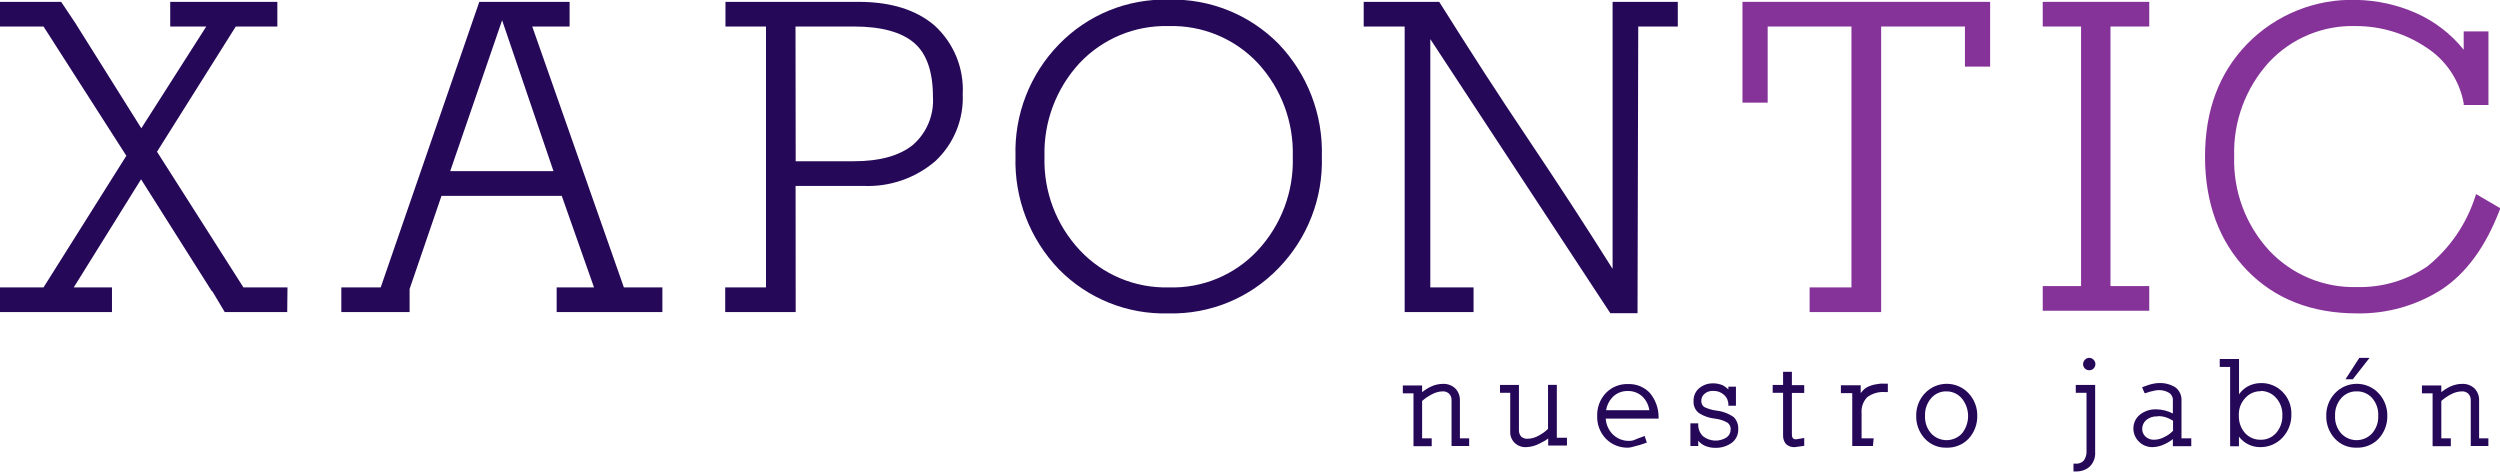
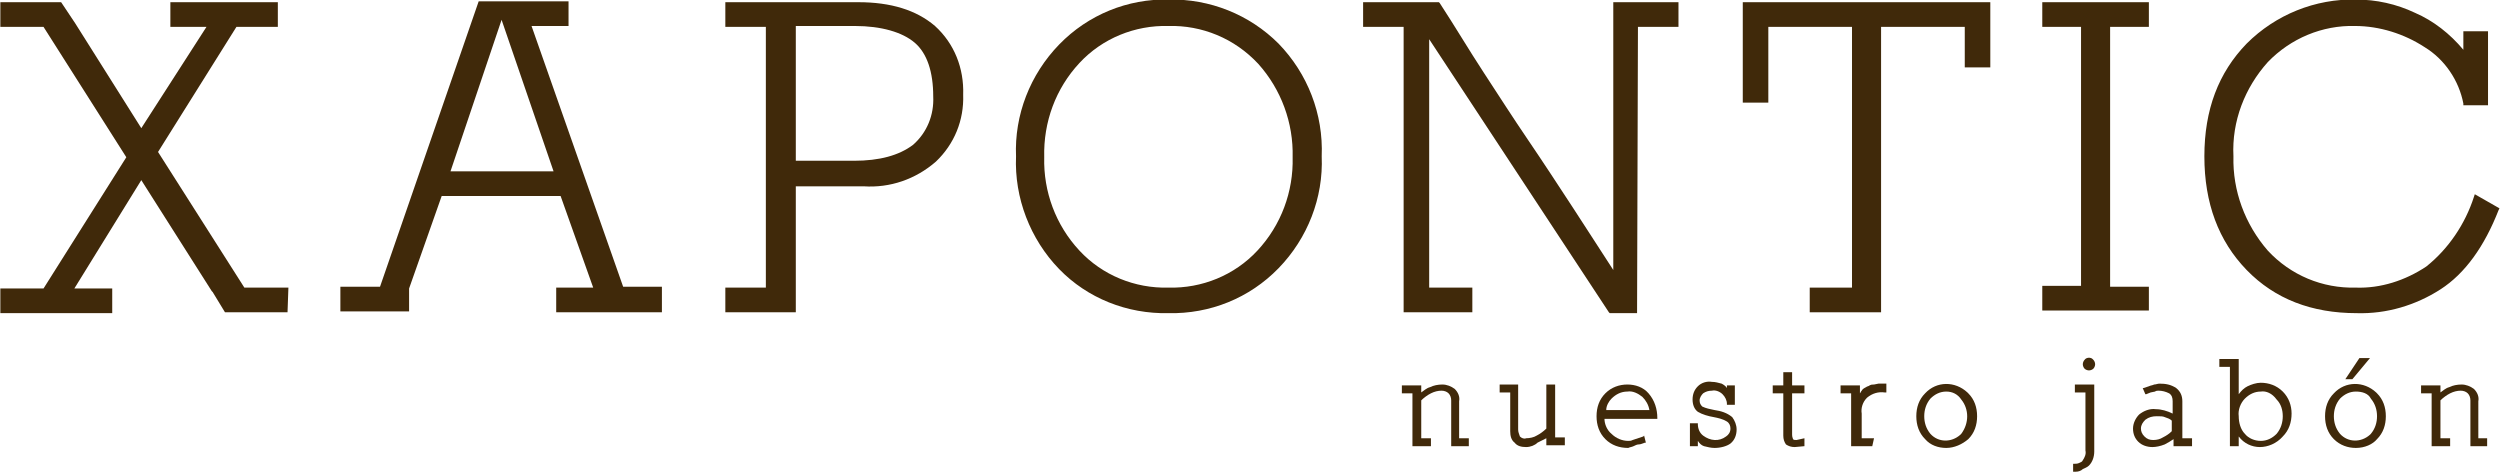
- <svg xmlns="http://www.w3.org/2000/svg" viewBox="0 0 283.75 53.51">
+ <svg xmlns="http://www.w3.org/2000/svg" version="1.1" id="Layer_1" x="0px" y="0px" viewBox="0 0 283.8 53.5" style="enable-background:new 0 0 283.8 53.5;" xml:space="preserve">
+   <style type="text/css">
+ 	.st0{fill:#40290A;}
+ </style>
  <g transform="translate(-18.06 -16.25)">
-     <path d="m50.66 51.67h-7.09l-1.38-2.31-.12-.11-8-12.65-7.64 12.27h4.34v2.8h-12.71v-2.8h4.94l9.4-14.94-9.4-14.67h-4.94v-2.8h6.94l1.61 2.41 7.49 11.94 7.37-11.55h-4.09v-2.8h12.16v2.8h-4.72l-8.94 14.21 9.81 15.4h5z" fill="#260859" />
-     <path d="m93.24 51.67h-12v-2.8h4.24l-3.66-10.39h-13.65l-3.62 10.57v2.62h-7.75v-2.8h4.47l11.19-32.41h10.25v2.8h-4.24l10.4 29.61h4.37zm-24.08-16h11.72l-5.83-17.12z" fill="#260859" />
-     <path d="m108.37 51.67h-8v-2.8h4.63v-29.61h-4.6v-2.8h15.12c3.66 0 6.57.91 8.65 2.72a9.83 9.83 0 0 1 3.16 7.75 9.83 9.83 0 0 1 -3.1 7.6 11.75 11.75 0 0 1 -8.2 2.82h-7.67zm0-17.12h6.63c2.9 0 5.13-.62 6.65-1.83a6.67 6.67 0 0 0 2.3-5.48c0-2.84-.71-4.89-2.11-6.1-1.44-1.25-3.75-1.88-6.84-1.88h-6.65z" fill="#260859" />
-     <path d="m150.7 51.82a16.76 16.76 0 0 1 -12.45-5 17.68 17.68 0 0 1 -4.93-12.82 17.39 17.39 0 0 1 4.93-12.71 16.69 16.69 0 0 1 12.45-5.08 16.89 16.89 0 0 1 12.46 5 17.69 17.69 0 0 1 4.93 12.79 17.39 17.39 0 0 1 -4.93 12.7 16.73 16.73 0 0 1 -12.46 5.12zm0-32.61a13.39 13.39 0 0 0 -10.09 4.18 15 15 0 0 0 -4 10.65 14.86 14.86 0 0 0 4 10.6 13.36 13.36 0 0 0 10.09 4.23 13.21 13.21 0 0 0 10.09-4.18 14.89 14.89 0 0 0 4-10.65 15 15 0 0 0 -3.94-10.6 13.35 13.35 0 0 0 -10.15-4.23z" fill="#260859" />
-     <path d="m203.92 51.8h-3.09l-.07-.11-20.36-31v28.18h4.91v2.8h-7.82v-32.41h-4.65v-2.8h8.57l.07.11c1.66 2.64 3.34 5.28 5 7.85s3.34 5.1 5 7.58 3.42 5.13 5.06 7.65 3.07 4.77 4.55 7.12v-30.31h7.4v2.8h-4.49z" fill="#260859" />
-     <path d="m231.57 51.67h-8.12v-2.8h4.75v-29.61h-9.51v8.64h-2.86v-11.44h28.11v7.35h-2.86v-4.55h-9.51z" fill="#863399" />
-     <path d="m285.57 51.82c-5.13 0-9.32-1.64-12.46-4.88s-4.78-7.61-4.78-12.9 1.61-9.53 4.78-12.8a16.6 16.6 0 0 1 12.41-5 17.56 17.56 0 0 1 6.71 1.47 14.53 14.53 0 0 1 5.46 4.18v-2.08h2.81v8.36h-2.81v-.2a9.6 9.6 0 0 0 -4.35-6.4 14.26 14.26 0 0 0 -7.88-2.36 12.92 12.92 0 0 0 -9.89 4.12 15.18 15.18 0 0 0 -3.93 10.67 15.08 15.08 0 0 0 3.94 10.65 13.15 13.15 0 0 0 10 4.18 13.57 13.57 0 0 0 8-2.36 16.69 16.69 0 0 0 5.42-7.91l.1-.28 2.75 1.61-.08.2c-1.58 4.14-3.78 7.16-6.56 9a17.3 17.3 0 0 1 -9.64 2.73z" fill="#863399" />
-     <g fill="#260859">
-       <path d="m184.81 66.87h-2v-5.15a1 1 0 0 0 -.26-.77 1 1 0 0 0 -.75-.28 2.66 2.66 0 0 0 -1.21.33 5.23 5.23 0 0 0 -1.12.76v4.24h1.09v.89h-2.07v-6h-1.21v-.89h2.19v.76a5.06 5.06 0 0 1 1-.63 3.2 3.2 0 0 1 1.39-.31 1.92 1.92 0 0 1 1.36.5 1.86 1.86 0 0 1 .54 1.37v4.31h1.05z" />
-       <path d="m191.3 67a1.75 1.75 0 0 1 -1.32-.48 1.69 1.69 0 0 1 -.51-1.31v-4.38h-1.16v-.89h2.15v5.11a1.06 1.06 0 0 0 .25.75 1 1 0 0 0 .72.25 2.61 2.61 0 0 0 1.24-.34 4.79 4.79 0 0 0 1.09-.78v-5h1v6h1.15v.89h-2.13v-.8l-.35.24q-.28.16-.63.33a3.38 3.38 0 0 1 -1.5.41z" />
-       <path d="m202.89 67.06a3.41 3.41 0 0 1 -2.55-1 3.57 3.57 0 0 1 -1-2.61 3.64 3.64 0 0 1 1-2.61 3.36 3.36 0 0 1 2.53-1 3.23 3.23 0 0 1 2.44 1 4.26 4.26 0 0 1 1 2.79v.13h-6a2.81 2.81 0 0 0 .75 1.74 2.58 2.58 0 0 0 1.94.79 1.73 1.73 0 0 0 .47-.07l.53-.22.61-.22.12-.05.25.78h-.11c-.27.11-.51.19-.71.25s-.43.12-.65.17a2.47 2.47 0 0 1 -.62.13zm-2.54-4.25h4.91a2.73 2.73 0 0 0 -.77-1.54 2.37 2.37 0 0 0 -1.7-.64 2.32 2.32 0 0 0 -1.79.79 2.77 2.77 0 0 0 -.65 1.39z" />
-       <path d="m212.74 67.08a2.91 2.91 0 0 1 -1.19-.24 2.08 2.08 0 0 1 -.74-.57v.6h-.89v-2.57h.89v.13a1.78 1.78 0 0 0 .55 1.34 2.32 2.32 0 0 0 2.65.14 1.1 1.1 0 0 0 .48-.89.89.89 0 0 0 -.35-.79 3.72 3.72 0 0 0 -1.47-.47 4.12 4.12 0 0 1 -1.79-.63 1.59 1.59 0 0 1 -.6-1.37 1.81 1.81 0 0 1 .65-1.46 2.38 2.38 0 0 1 1.58-.54 2.67 2.67 0 0 1 1.08.22 2.57 2.57 0 0 1 .64.47v-.31h.86v2.16h-.86v-.13a1.45 1.45 0 0 0 -.5-1.11 1.7 1.7 0 0 0 -1.21-.44 1.37 1.37 0 0 0 -1 .33 1 1 0 0 0 -.36.78.81.81 0 0 0 .32.71 4.49 4.49 0 0 0 1.37.41 4.23 4.23 0 0 1 2 .75 1.83 1.83 0 0 1 .5 1.35 1.85 1.85 0 0 1 -.72 1.55 3.08 3.08 0 0 1 -1.89.58z" />
-       <path d="m221.77 67a1.34 1.34 0 0 1 -1-.35 1.45 1.45 0 0 1 -.33-1v-4.82h-1.18v-.89h1.18v-1.49h1v1.51h1.4v.89h-1.4v4.65c0 .3.06.43.11.48a.47.47 0 0 0 .38.13l.91-.15v.89z" />
-       <path d="m230.64 66.87h-2.35v-6h-1.29v-.89h2.25v.89c.06-.08.13-.17.22-.27a1.72 1.72 0 0 1 .48-.39 3.05 3.05 0 0 1 .44-.19 3.34 3.34 0 0 1 .52-.14l.53-.08a2.93 2.93 0 0 1 .51 0h.38v.95h-.33a3 3 0 0 0 -2 .57 2.33 2.33 0 0 0 -.65 1.83v2.85h1.37z" />
-       <path d="m239 67.06a3.21 3.21 0 0 1 -2.45-1 3.69 3.69 0 0 1 -1-2.6 3.63 3.63 0 0 1 1-2.59 3.4 3.4 0 0 1 4.93 0 3.66 3.66 0 0 1 1 2.59 3.72 3.72 0 0 1 -1 2.6 3.3 3.3 0 0 1 -2.48 1zm0-6.39a2.21 2.21 0 0 0 -1.75.77 2.88 2.88 0 0 0 -.7 2 2.83 2.83 0 0 0 .69 2 2.39 2.39 0 0 0 3.51 0 3.16 3.16 0 0 0 0-3.94 2.27 2.27 0 0 0 -1.75-.83z" />
-       <path d="m253.69 69.76h-.29v-.89h.14a1.28 1.28 0 0 0 .61-.07.92.92 0 0 0 .41-.27 1.69 1.69 0 0 0 .32-1.14v-6.56h-1.22v-.89h2.2v7.63a2.1 2.1 0 0 1 -.6 1.62 2 2 0 0 1 -.74.44 2.37 2.37 0 0 1 -.83.13zm1.48-11.49a.65.65 0 0 1 -.48-.2.69.69 0 0 1 -.2-.48.7.7 0 0 1 .2-.5.67.67 0 0 1 1 0 .69.69 0 0 1 .2.48.72.72 0 0 1 -.2.5.66.66 0 0 1 -.52.2z" />
-       <path d="m262.4 67a2.14 2.14 0 0 1 -1.57-.62 2.08 2.08 0 0 1 -.63-1.48 2 2 0 0 1 .72-1.57 2.84 2.84 0 0 1 1.9-.62 4.27 4.27 0 0 1 1.86.47v-1.4a1 1 0 0 0 -.42-.94 2.16 2.16 0 0 0 -1.23-.31 1.85 1.85 0 0 0 -.44.06l-.48.11-.53.17h-.11l-.28-.66.12-.05.58-.21a4.45 4.45 0 0 1 .58-.15 2.44 2.44 0 0 1 .59-.07 3.26 3.26 0 0 1 1.92.49 1.79 1.79 0 0 1 .68 1.53v4.25h1.11v.89h-2.09v-.8a4.34 4.34 0 0 1 -1 .6 3.24 3.24 0 0 1 -1.28.31zm.55-3.49a1.85 1.85 0 0 0 -1.3.42 1.33 1.33 0 0 0 -.45 1 1.16 1.16 0 0 0 .36.86 1.35 1.35 0 0 0 1 .37 2.49 2.49 0 0 0 1.14-.3 3.27 3.27 0 0 0 1-.72v-1.14a4.09 4.09 0 0 0 -.79-.38 3.09 3.09 0 0 0 -.91-.14z" />
-       <path d="m274.58 67a3 3 0 0 1 -2.4-1.19v1.09h-1v-9h-1.18v-.9h2.19v4a3 3 0 0 1 1-.9 3.13 3.13 0 0 1 1.46-.37 3.33 3.33 0 0 1 2.48 1 3.44 3.44 0 0 1 1 2.53 3.69 3.69 0 0 1 -1 2.65 3.39 3.39 0 0 1 -2.55 1.09zm.08-6.35a2.32 2.32 0 0 0 -1.75.76 2.69 2.69 0 0 0 -.74 2 2.84 2.84 0 0 0 .71 2 2.31 2.31 0 0 0 1.75.75 2.25 2.25 0 0 0 1.78-.78 2.91 2.91 0 0 0 .7-2 2.79 2.79 0 0 0 -.68-1.93 2.32 2.32 0 0 0 -1.77-.83z" />
-       <path d="m285.54 67.06a3.21 3.21 0 0 1 -2.45-1 3.68 3.68 0 0 1 -1-2.6 3.62 3.62 0 0 1 1-2.59 3.4 3.4 0 0 1 4.93 0 3.66 3.66 0 0 1 1 2.59 3.72 3.72 0 0 1 -1 2.6 3.3 3.3 0 0 1 -2.48 1zm0-6.39a2.24 2.24 0 0 0 -1.75.77 2.86 2.86 0 0 0 -.7 2 2.81 2.81 0 0 0 .69 2 2.39 2.39 0 0 0 3.51 0 2.84 2.84 0 0 0 .7-2 2.87 2.87 0 0 0 -.68-2 2.27 2.27 0 0 0 -1.77-.77zm-.44-1.37h-.83l1.57-2.43h1.16z" />
-       <path d="m300.49 66.87h-2v-5.15a1.05 1.05 0 0 0 -.26-.77 1 1 0 0 0 -.76-.28 2.69 2.69 0 0 0 -1.21.33 4.92 4.92 0 0 0 -1.11.76v4.24h1.08v.89h-2.07v-6h-1.21v-.89h2.2v.76a5 5 0 0 1 1-.63 3.24 3.24 0 0 1 1.39-.31 1.92 1.92 0 0 1 1.36.5 1.86 1.86 0 0 1 .54 1.37v4.31h1.05z" />
+     <path class="st0" d="M50.7,51.7h-7.1l-1.4-2.3l-0.1-0.1l-8-12.6l-7.6,12.3h4.3v2.8H18.1v-2.8H23l9.4-14.9L23,19.3h-4.9v-2.8H25   l1.6,2.4l7.5,11.9l7.4-11.5h-4.1v-2.8h12.2v2.8h-4.7l-8.9,14.2l9.8,15.4h5L50.7,51.7z" />
+     <path class="st0" d="M93.2,51.7h-12v-2.8h4.2l-3.7-10.4H68.2L64.5,49v2.6h-7.8v-2.8h4.5l11.2-32.4h10.2v2.8h-4.2l10.4,29.6h4.4   V51.7z M69.2,35.7h11.7L75,18.5L69.2,35.7z" />
+     <path class="st0" d="M108.4,51.7h-8v-2.8h4.6V19.3h-4.6v-2.8h15.1c3.7,0,6.6,0.9,8.7,2.7c2.2,2,3.3,4.8,3.2,7.8   c0.1,2.9-1,5.6-3.1,7.6c-2.3,2-5.2,3-8.2,2.8h-7.7L108.4,51.7z M108.4,34.5h6.6c2.9,0,5.1-0.6,6.7-1.8c1.6-1.4,2.4-3.4,2.3-5.5   c0-2.8-0.7-4.9-2.1-6.1c-1.4-1.2-3.8-1.9-6.8-1.9h-6.7L108.4,34.5z" />
+     <path class="st0" d="M150.7,51.8c-4.7,0.1-9.2-1.7-12.4-5c-3.3-3.4-5.1-8.1-4.9-12.8c-0.2-4.7,1.6-9.3,4.9-12.7   c3.3-3.4,7.8-5.2,12.4-5.1c4.7-0.1,9.2,1.7,12.5,5c3.3,3.4,5.1,8,4.9,12.8c0.2,4.7-1.6,9.3-4.9,12.7   C159.9,50.1,155.4,51.9,150.7,51.8z M150.7,19.2c-3.8-0.1-7.5,1.4-10.1,4.2c-2.7,2.9-4.1,6.7-4,10.7c-0.1,3.9,1.3,7.7,4,10.6   c2.6,2.8,6.3,4.3,10.1,4.2c3.8,0.1,7.5-1.4,10.1-4.2c2.7-2.9,4.1-6.7,4-10.6c0.1-3.9-1.3-7.7-3.9-10.6   C158.2,20.6,154.5,19.1,150.7,19.2z" />
+     <path class="st0" d="M203.9,51.8h-3.1l-0.1-0.1l-20.4-31v28.2h4.9v2.8h-7.8V19.3h-4.6v-2.8h8.6l0.1,0.1c1.7,2.6,3.3,5.3,5,7.9   s3.3,5.1,5,7.6s3.4,5.1,5.1,7.7s3.1,4.8,4.6,7.1V16.5h7.4v2.8H204L203.9,51.8z" />
+     <path class="st0" d="M231.6,51.7h-8.1v-2.8h4.8V19.3h-9.5v8.6h-2.9V16.5h28.1v7.4h-2.9v-4.6h-9.5L231.6,51.7z" />
+     <path class="st0" d="M285.6,51.8c-5.1,0-9.3-1.6-12.5-4.9s-4.8-7.6-4.8-12.9s1.6-9.5,4.8-12.8c3.3-3.3,7.8-5.1,12.4-5   c2.3,0,4.6,0.5,6.7,1.5c2.1,0.9,4,2.4,5.5,4.2v-2.1h2.8v8.4h-2.8V28c-0.5-2.6-2.1-5-4.4-6.4c-2.3-1.5-5.1-2.4-7.9-2.4   c-3.7-0.1-7.3,1.4-9.9,4.1c-2.6,2.9-4.1,6.7-3.9,10.7c-0.1,3.9,1.3,7.7,3.9,10.7c2.6,2.8,6.2,4.3,10,4.2c2.8,0.1,5.6-0.8,8-2.4   c2.5-2,4.4-4.8,5.4-7.9l0.1-0.3l2.8,1.6l-0.1,0.2c-1.6,4.1-3.8,7.2-6.6,9C292.3,50.9,289,51.9,285.6,51.8z" />
+     <g>
+       <path class="st0" d="M184.8,66.9h-2v-5.2c0-0.3-0.1-0.6-0.3-0.8c-0.2-0.2-0.5-0.3-0.8-0.3c-0.4,0-0.8,0.1-1.2,0.3    c-0.4,0.2-0.8,0.5-1.1,0.8V66h1.1v0.9h-2.1v-6h-1.2V60h2.2v0.8c0.3-0.2,0.6-0.5,1-0.6c0.4-0.2,0.9-0.3,1.4-0.3    c0.5,0,1,0.2,1.4,0.5c0.4,0.4,0.6,0.9,0.5,1.4V66h1.1L184.8,66.9z" />
+       <path class="st0" d="M191.3,67c-0.5,0-1-0.1-1.3-0.5c-0.4-0.3-0.5-0.8-0.5-1.3v-4.4h-1.2v-0.9h2.1V65c0,0.3,0.1,0.5,0.2,0.8    c0.2,0.2,0.5,0.3,0.7,0.2c0.4,0,0.9-0.1,1.2-0.3c0.4-0.2,0.8-0.5,1.1-0.8v-5h1v6h1.1v0.9h-2.1V66l-0.4,0.2    c-0.2,0.1-0.4,0.2-0.6,0.3C192.3,66.8,191.8,67,191.3,67L191.3,67z" />
+       <path class="st0" d="M202.9,67.1c-1,0-1.9-0.3-2.6-1c-0.7-0.7-1-1.6-1-2.6c0-1,0.3-1.9,1-2.6c0.7-0.7,1.6-1,2.5-1    c0.9,0,1.8,0.3,2.4,1c0.7,0.8,1,1.8,1,2.8v0.1h-6c0,0.6,0.3,1.3,0.8,1.7c0.5,0.5,1.2,0.8,1.9,0.8c0.2,0,0.3,0,0.5-0.1L204,66    l0.6-0.2l0.1-0.1l0.2,0.8h-0.1c-0.3,0.1-0.5,0.2-0.7,0.2s-0.4,0.1-0.6,0.2C203.3,67,203.1,67,202.9,67.1z M200.4,62.8h4.9    c-0.1-0.6-0.4-1.1-0.8-1.5c-0.5-0.4-1.1-0.7-1.7-0.6c-0.7,0-1.3,0.3-1.8,0.8C200.7,61.8,200.4,62.3,200.4,62.8L200.4,62.8z" />
+       <path class="st0" d="M212.7,67.1c-0.4,0-0.8-0.1-1.2-0.2c-0.3-0.1-0.5-0.3-0.7-0.6v0.6h-0.9v-2.6h0.9v0.1c0,0.5,0.2,1,0.6,1.3    c0.8,0.6,1.8,0.7,2.6,0.1c0.3-0.2,0.5-0.5,0.5-0.9c0-0.3-0.1-0.6-0.4-0.8c-0.5-0.3-1-0.4-1.5-0.5c-0.6-0.1-1.3-0.3-1.8-0.6    c-0.4-0.3-0.6-0.8-0.6-1.4c0-0.6,0.2-1.1,0.6-1.5c0.4-0.4,1-0.6,1.6-0.5c0.4,0,0.7,0.1,1.1,0.2c0.2,0.1,0.5,0.3,0.6,0.5v-0.3h0.9    v2.2h-0.9v-0.1c0-0.4-0.2-0.8-0.5-1.1c-0.3-0.3-0.8-0.5-1.2-0.4c-0.4,0-0.7,0.1-1,0.3c-0.2,0.2-0.4,0.5-0.4,0.8    c0,0.3,0.1,0.5,0.3,0.7c0.4,0.2,0.9,0.3,1.4,0.4c0.7,0.1,1.4,0.3,2,0.8c0.3,0.4,0.5,0.9,0.5,1.4c0,0.6-0.2,1.2-0.7,1.6    C214.1,66.9,213.4,67.1,212.7,67.1L212.7,67.1z" />
+       <path class="st0" d="M221.8,67c-0.4,0-0.7-0.1-1-0.3c-0.2-0.3-0.3-0.6-0.3-1v-4.8h-1.2v-0.9h1.2v-1.5h1V60h1.4v0.9h-1.4v4.7    c0,0.3,0.1,0.4,0.1,0.5c0.1,0.1,0.2,0.1,0.4,0.1l0.9-0.2v0.9L221.8,67z" />
+       <path class="st0" d="M230.6,66.9h-2.4v-6H227V60h2.2v0.9c0.1-0.1,0.1-0.2,0.2-0.3c0.1-0.2,0.3-0.3,0.5-0.4    c0.1-0.1,0.3-0.1,0.4-0.2c0.2-0.1,0.3-0.1,0.5-0.1l0.5-0.1c0.2,0,0.3,0,0.5,0h0.4v1H232c-0.7-0.1-1.4,0.1-2,0.6    c-0.5,0.5-0.7,1.2-0.6,1.8V66h1.4L230.6,66.9z" />
+       <path class="st0" d="M239,67.1c-0.9,0-1.8-0.3-2.4-1c-0.7-0.7-1-1.6-1-2.6c0-1,0.3-1.9,1-2.6c1.3-1.4,3.4-1.4,4.8-0.1    c0,0,0.1,0.1,0.1,0.1c0.7,0.7,1,1.6,1,2.6c0,1-0.3,1.9-1,2.6C240.8,66.7,239.9,67.1,239,67.1z M239,60.7c-0.7,0-1.3,0.3-1.8,0.8    c-0.5,0.6-0.7,1.3-0.7,2c0,0.7,0.2,1.4,0.7,2c0.9,1,2.4,1,3.4,0.1c0,0,0.1-0.1,0.1-0.1c0.9-1.2,0.9-2.8,0-3.9    C240.3,61,239.7,60.7,239,60.7z" />
+       <path class="st0" d="M253.7,69.8h-0.3v-0.9h0.1c0.2,0,0.4,0,0.6-0.1c0.2-0.1,0.3-0.1,0.4-0.3c0.2-0.3,0.4-0.7,0.3-1.1v-6.6h-1.2    v-0.9h2.2v7.6c0,0.6-0.2,1.2-0.6,1.6c-0.2,0.2-0.5,0.3-0.7,0.4C254.3,69.7,254,69.8,253.7,69.8z M255.2,58.3    c-0.2,0-0.4-0.1-0.5-0.2c-0.1-0.1-0.2-0.3-0.2-0.5c0-0.2,0.1-0.4,0.2-0.5c0.2-0.3,0.7-0.3,0.9-0.1c0,0,0,0,0.1,0.1    c0.1,0.1,0.2,0.3,0.2,0.5c0,0.2-0.1,0.4-0.2,0.5C255.6,58.2,255.4,58.3,255.2,58.3z" />
+       <path class="st0" d="M262.4,67c-0.6,0-1.2-0.2-1.6-0.6c-0.4-0.4-0.6-0.9-0.6-1.5c0-0.6,0.3-1.2,0.7-1.6c0.5-0.4,1.2-0.7,1.9-0.6    c0.6,0,1.3,0.2,1.9,0.5v-1.4c0-0.4-0.1-0.7-0.4-0.9c-0.4-0.2-0.8-0.3-1.2-0.3c-0.1,0-0.3,0-0.4,0.1l-0.5,0.1l-0.5,0.2h-0.1    l-0.3-0.7l0.1,0l0.6-0.2c0.2-0.1,0.4-0.1,0.6-0.2c0.2,0,0.4-0.1,0.6-0.1c0.7,0,1.3,0.1,1.9,0.5c0.5,0.4,0.7,0.9,0.7,1.5V66h1.1    v0.9h-2.1v-0.8c-0.3,0.2-0.6,0.4-1,0.6C263.3,66.9,262.8,67,262.4,67L262.4,67z M262.9,63.5c-0.5,0-0.9,0.1-1.3,0.4    c-0.3,0.3-0.5,0.6-0.5,1c0,0.3,0.1,0.6,0.4,0.9c0.3,0.3,0.6,0.4,1,0.4c0.4,0,0.8-0.1,1.1-0.3c0.4-0.2,0.7-0.4,1-0.7V64    c-0.2-0.2-0.5-0.3-0.8-0.4C263.6,63.5,263.3,63.5,262.9,63.5L262.9,63.5z" />
+       <path class="st0" d="M274.6,67c-0.9,0-1.8-0.4-2.4-1.2v1.1h-1v-9H270V57h2.2v4c0.3-0.4,0.6-0.7,1-0.9c0.4-0.2,1-0.4,1.5-0.4    c0.9,0,1.8,0.3,2.5,1c0.7,0.7,1,1.6,1,2.5c0,1-0.3,1.9-1,2.6C276.5,66.6,275.5,67,274.6,67L274.6,67z M274.7,60.7    c-0.7,0-1.3,0.3-1.8,0.8c-0.5,0.5-0.8,1.3-0.7,2c0,0.7,0.2,1.5,0.7,2c0.4,0.5,1.1,0.8,1.8,0.8c0.7,0,1.3-0.3,1.8-0.8    c0.5-0.6,0.7-1.3,0.7-2c0-0.7-0.2-1.4-0.7-1.9C276,60.9,275.3,60.6,274.7,60.7L274.7,60.7z" />
+       <path class="st0" d="M285.5,67.1c-0.9,0-1.8-0.3-2.5-1c-0.7-0.7-1-1.6-1-2.6c0-1,0.3-1.9,1-2.6c1.3-1.4,3.4-1.4,4.8-0.1    c0,0,0.1,0.1,0.1,0.1c0.7,0.7,1,1.6,1,2.6c0,1-0.3,1.9-1,2.6C287.4,66.7,286.5,67.1,285.5,67.1L285.5,67.1z M285.5,60.7    c-0.7,0-1.3,0.3-1.8,0.8c-0.5,0.6-0.7,1.3-0.7,2c0,0.7,0.2,1.4,0.7,2c0.9,1,2.4,1,3.4,0.1c0,0,0.1-0.1,0.1-0.1    c0.5-0.6,0.7-1.3,0.7-2c0-0.7-0.2-1.4-0.7-2C286.9,60.9,286.2,60.7,285.5,60.7L285.5,60.7z M285.1,59.3h-0.8l1.6-2.4h1.2    L285.1,59.3z" />
+       <path class="st0" d="M300.5,66.9h-2v-5.2c0-0.3-0.1-0.6-0.3-0.8c-0.2-0.2-0.5-0.3-0.8-0.3c-0.4,0-0.8,0.1-1.2,0.3    c-0.4,0.2-0.8,0.5-1.1,0.8V66h1.1v0.9h-2.1v-6h-1.2V60h2.2v0.8c0.3-0.2,0.6-0.5,1-0.6c0.4-0.2,0.9-0.3,1.4-0.3    c0.5,0,1,0.2,1.4,0.5c0.4,0.4,0.6,0.9,0.5,1.4V66h1V66.9z" />
    </g>
-     <path d="m262 51.52h-12.09v-2.8h4.35v-29.46h-4.35v-2.8h12.09v2.8h-4.4v29.46h4.4z" fill="#863399" />
+     <path class="st0" d="M262,51.5h-12.1v-2.8h4.4V19.3h-4.4v-2.8H262v2.8h-4.4v29.5h4.4V51.5z" />
  </g>
</svg>
